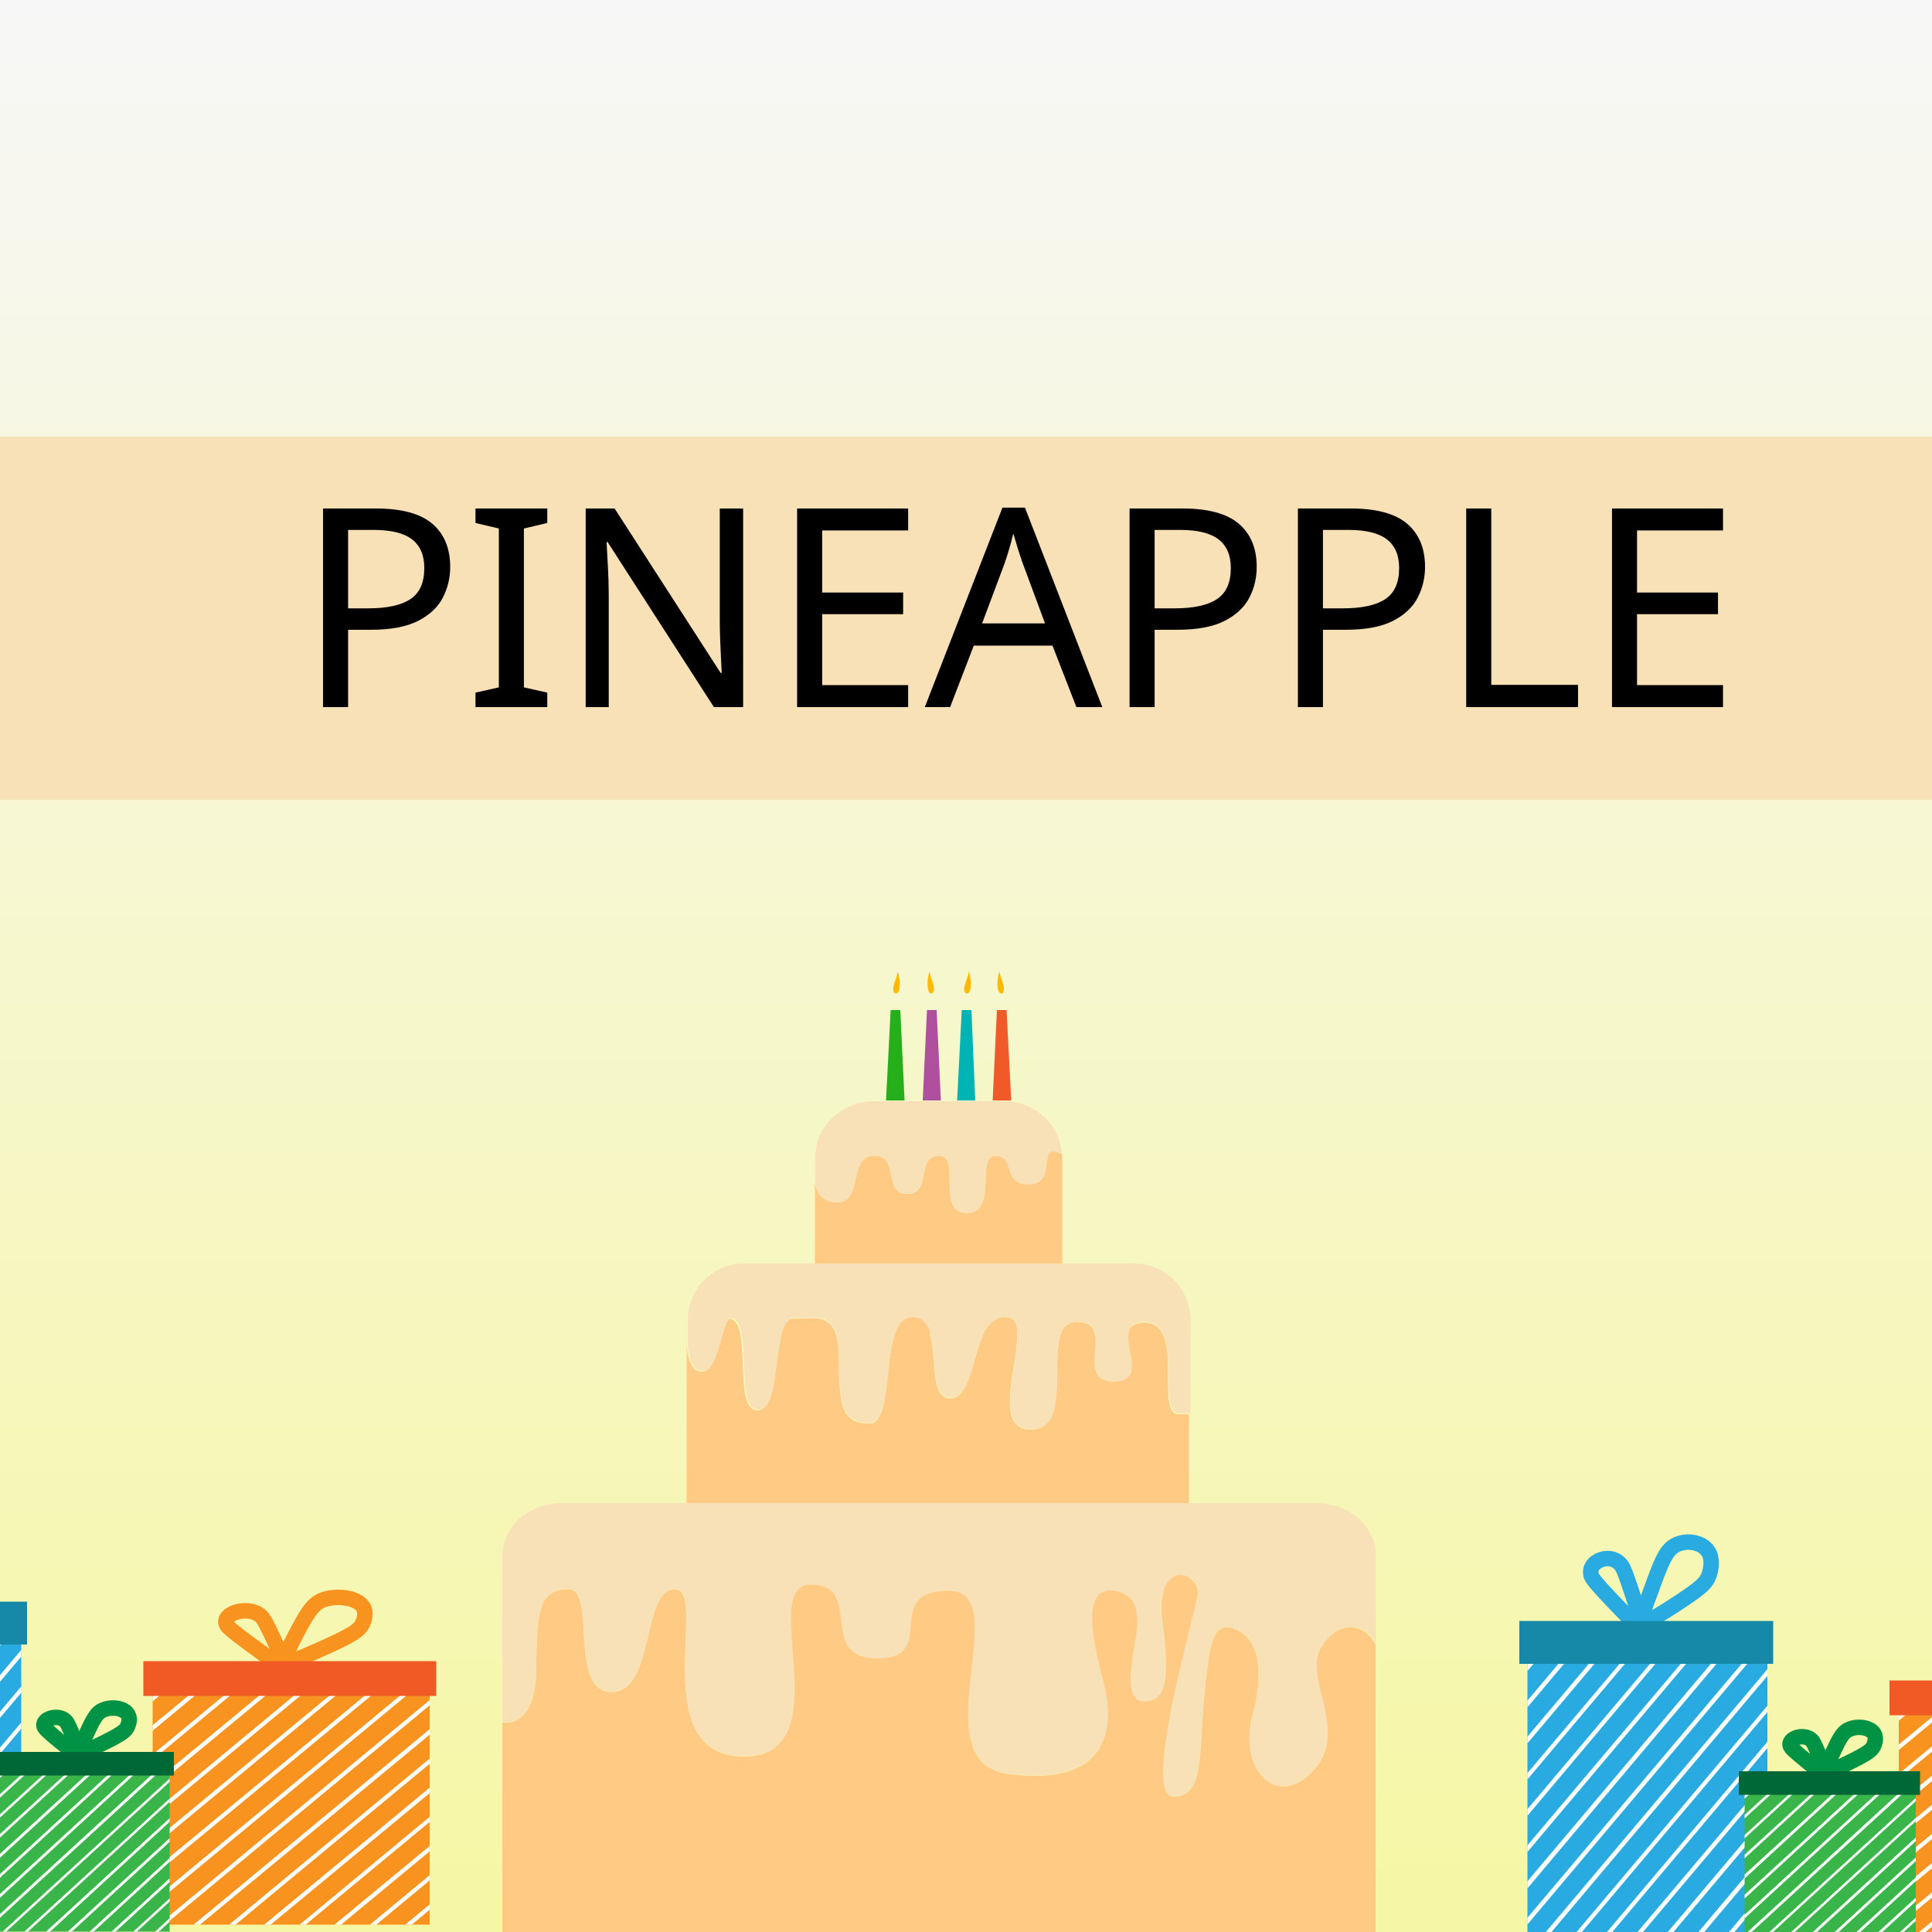
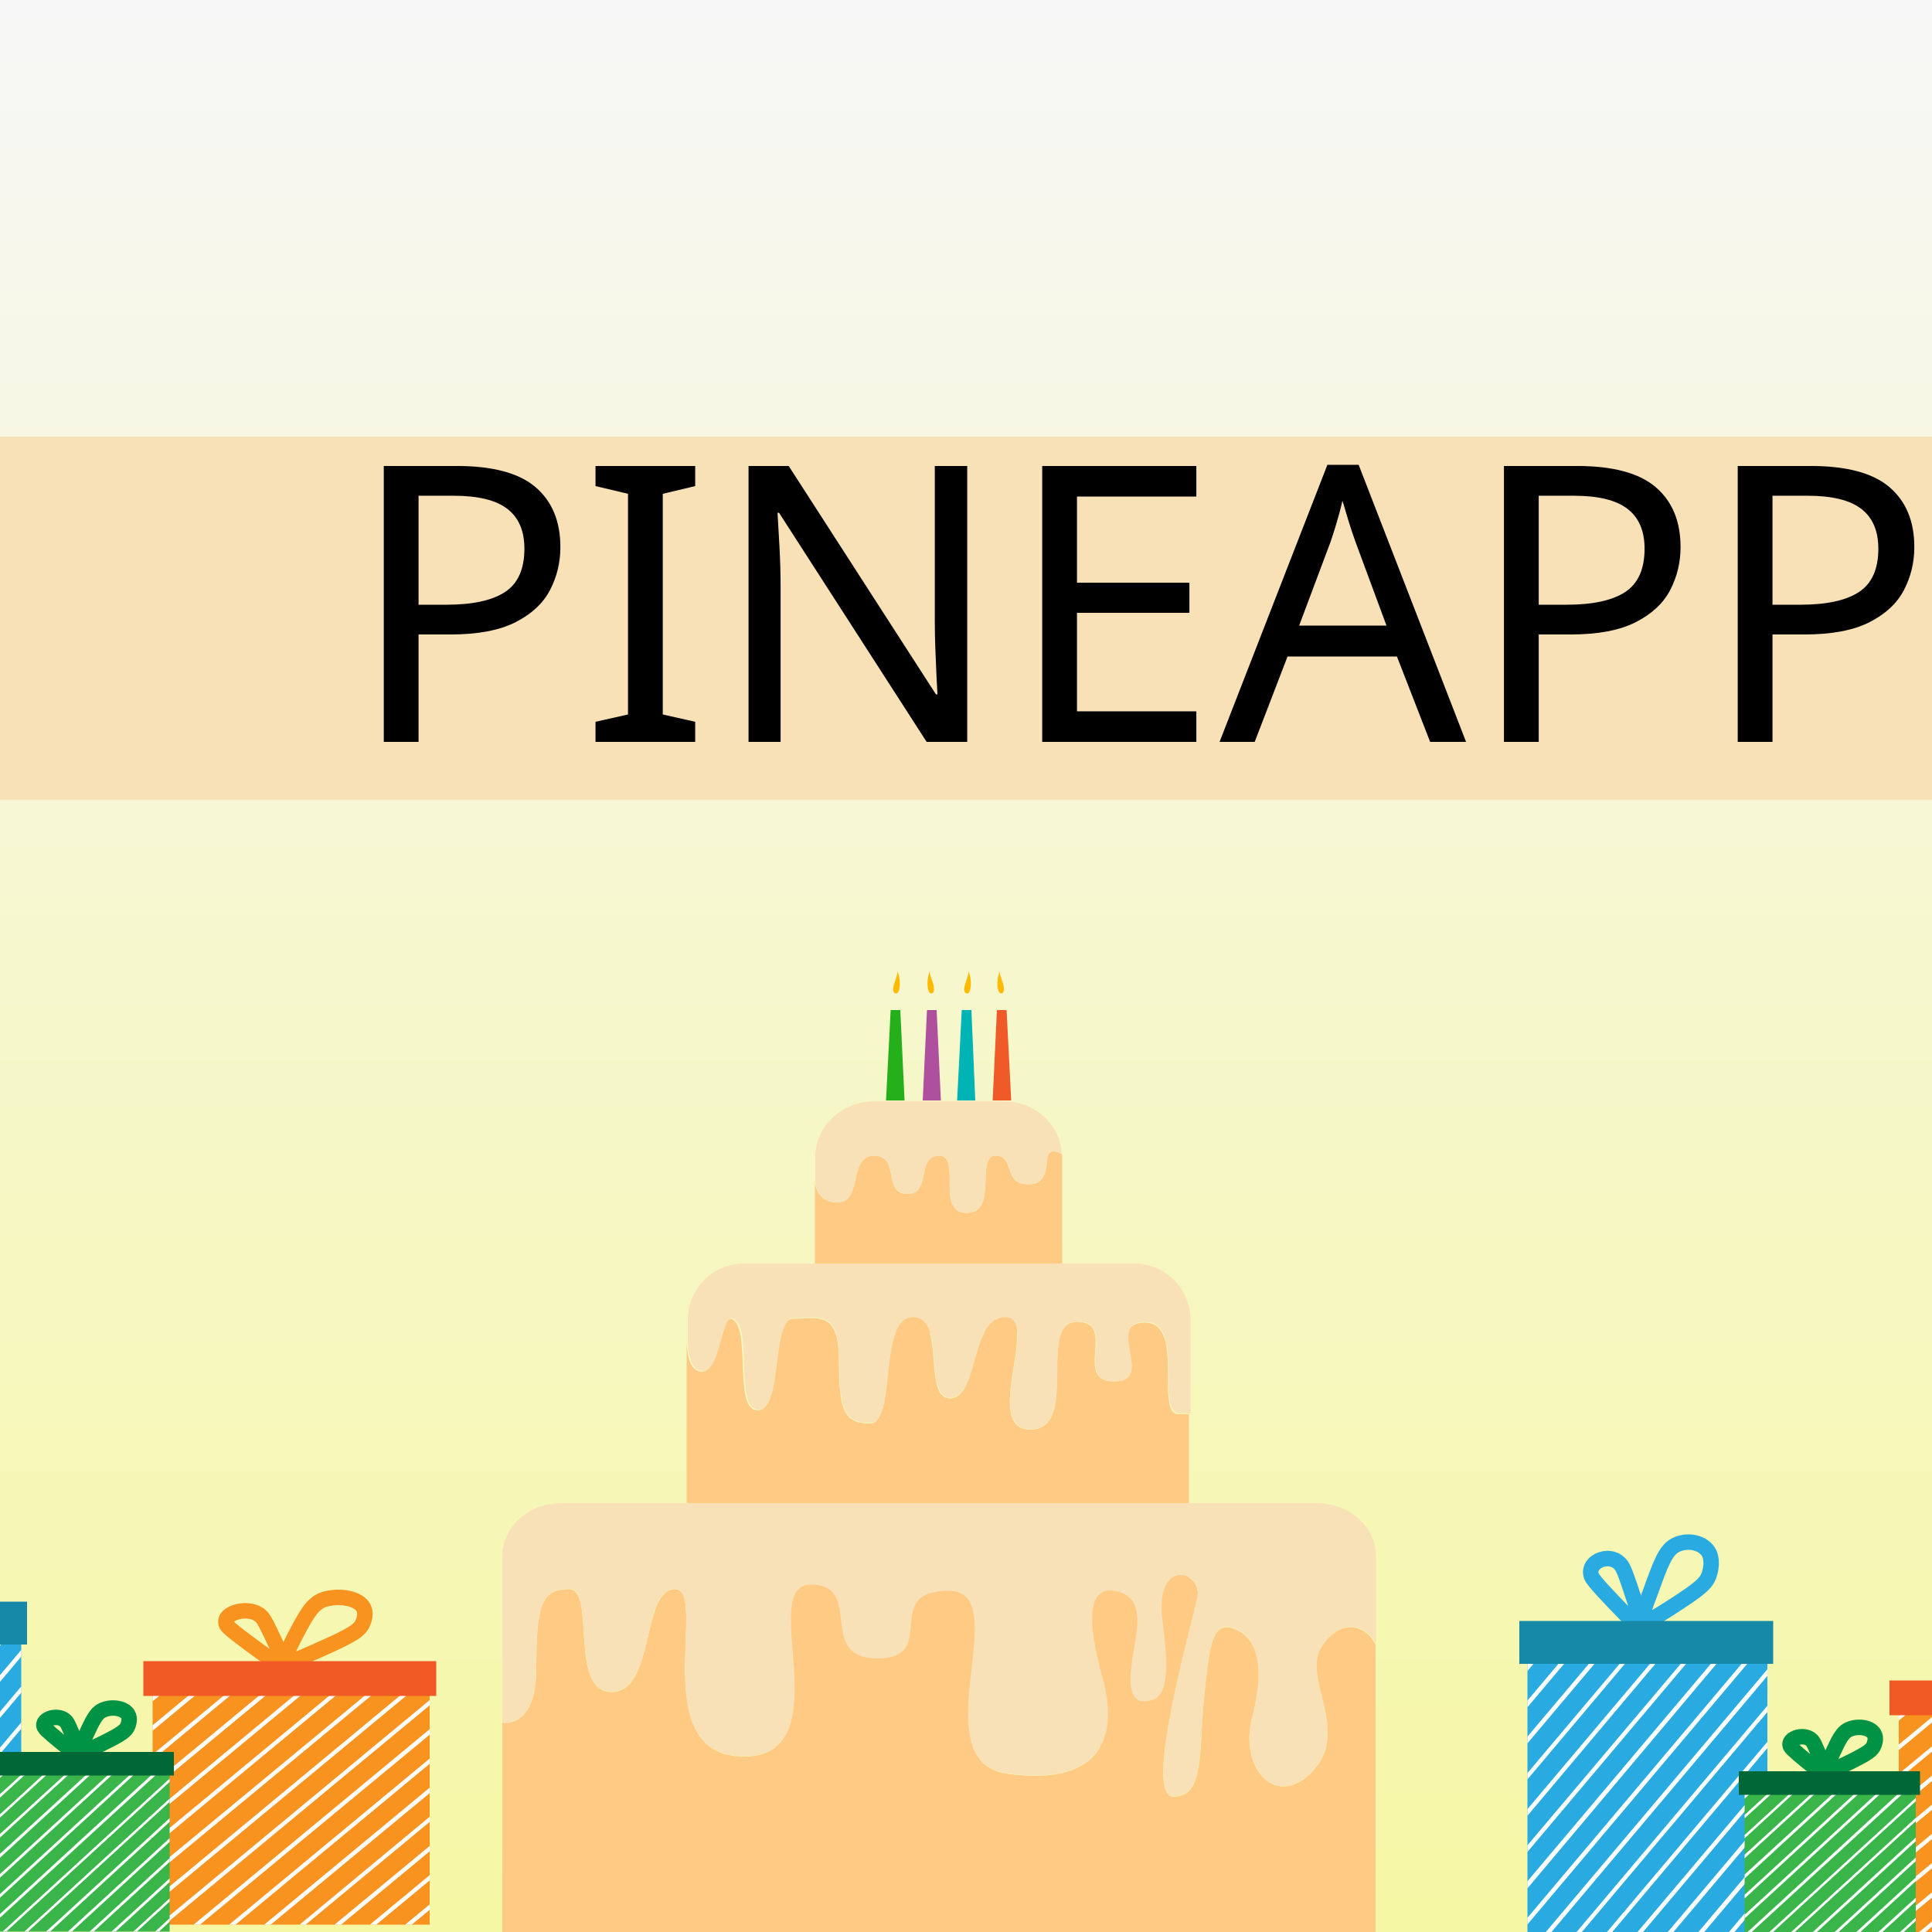
<svg xmlns="http://www.w3.org/2000/svg" xmlns:xlink="http://www.w3.org/1999/xlink" version="1.1" id="Layer_1" x="0px" y="0px" viewBox="0 0 500 500" style="enable-background:new 0 0 500 500;" xml:space="preserve">
  <style type="text/css">
- 	.st0{opacity:0.48;fill:url(#SVGID_1_);}
+ 	.st0{opacity:0.48;fill:url(#SVGID_1_);enable-background:new    ;}
	.st1{fill:#FFCA83;}
	.st2{fill:#F9E1B7;}
	.st3{fill:#FFBA00;}
	.st4{fill:#25AF1B;}
	.st5{fill:#AF509F;}
	.st6{fill:#00B4B6;}
	.st7{fill:#F05A28;}
	.st8{fill:#29ABE2;}
	.st9{clip-path:url(#SVGID_3_);}
	.st10{fill:#FFFFFF;}
	.st11{fill:none;stroke:#29ABE2;stroke-width:4;stroke-miterlimit:10;}
	.st12{fill:#1689A8;}
	.st13{fill:#F7931E;}
	.st14{clip-path:url(#SVGID_5_);}
	.st15{fill:none;stroke:#F7931E;stroke-width:4;stroke-miterlimit:10;}
	.st16{fill:#F15A24;}
	.st17{fill:#39B54A;}
	.st18{clip-path:url(#SVGID_7_);}
	.st19{fill:none;stroke:#009245;stroke-width:4;stroke-miterlimit:10;}
	.st20{fill:#006837;}
	.st21{clip-path:url(#SVGID_9_);}
	.st22{clip-path:url(#SVGID_11_);}
	.st23{clip-path:url(#SVGID_13_);}
- 	.st24{font-family:'MyriadPro-Regular';}
- 	.st25{font-size:72px;}
+ 	.st24{font-family:'Tw Cen MT Condensed';}
+ 	.st25{font-size:100px;}
</style>
-   <linearGradient id="SVGID_1_" gradientUnits="userSpaceOnUse" x1="250" y1="-1.122407e-008" x2="250" y2="500">
+   <linearGradient id="SVGID_1_" gradientUnits="userSpaceOnUse" x1="250" y1="500" x2="250" y2="-1.122498e-008" gradientTransform="matrix(1 0 0 -1 0 500)">
    <stop offset="0" style="stop-color:#FFFFFF" />
    <stop offset="1" style="stop-color:#FCFF51" />
  </linearGradient>
  <rect class="st0" width="500" height="500" />
  <g>
    <g>
      <g>
        <g>
-           <path class="st1" d="M266.2,306.5c-6.8,0-3.4-7.4-8.6-7.4c-5.2,0,0.8,14.8-7.4,14.8c-8.2,0-1.2-14.8-7.2-14.8      c-6,0-1.8,9.9-8.2,9.9c-6.4,0-1.8-9.9-8.6-9.9c-6.8,0-2.9,12.1-9.5,12.1c-4.4,0-5.8-3.5-5.8-5.7V331c0,7.9,7,14,15.3,14h33.4      c8.3,0,15.3-6,15.3-14v-31.7c0-0.2-0.1-0.5-0.1-0.7c-0.8-0.4-1.6-0.7-2.3-0.7C269.4,298,272.9,306.5,266.2,306.5z" />
-         </g>
-       </g>
-       <g>
-         <path class="st2" d="M259.7,285h-33.4c-8.3,0-15.3,6.4-15.3,14.3v4.3v1.9c0,2.2,1.3,5.7,5.8,5.7c6.6,0,2.7-12.1,9.4-12.1     c6.8,0,2.2,9.9,8.6,9.9c6.4,0,2.2-9.9,8.2-9.9c6,0-1,14.8,7.2,14.8c8.2,0,2.2-14.8,7.4-14.8c5.2,0,1.8,7.4,8.6,7.4     c6.8,0,3.2-8.5,6.4-8.5c0.7,0,1.4,0.3,2.2,0.7C274.4,291,267.8,285,259.7,285z" />
-       </g>
-     </g>
-     <g>
-       <g>
-         <path class="st1" d="M296.3,342.3c-10.6,0,2.8,15.2-8,15.2c-10.8,0,1-15.4-9.6-15.4c-10.6,0,0.8,27.9-12,27.9     c-12.8,0,2.6-28.9-6.6-28.9c-9.2,0-6.8,20.8-14.2,20.8c-7.4,0-0.8-20.8-9.8-20.8c-9,0-4,27.3-11,27.3c-7,0-8-4-8-16.7     c0-12.7-5.8-10.4-11.8-10.4c-6,0-3,23.7-9.2,23.7c-6.2,0-2-19.3-6-23.1c-4-3.8-3.5,13.1-8.5,13.1c-3.1,0-3.9-4.6-3.9-8.2v90.9     c0,7.9,6.2,14.5,14.6,14.5h100.9c8.3,0,14.5-6.6,14.5-14.5V366c0,0-1.5,0-2.7,0C298.7,366,306.9,342.3,296.3,342.3z" />
-       </g>
-       <g>
-         <path class="st2" d="M293.5,327H192.6c-8.3,0-14.6,6.7-14.6,14.6v1.1v3.9c0,3.5,0.8,8.2,3.9,8.2c5,0,4.7-16.9,8.6-13.1     c4,3.8-0.3,23.1,5.9,23.1c6.2,0,3.2-23.7,9.1-23.7c6,0,11.7-2.3,11.7,10.4c0,12.7,1,16.7,8,16.7c7,0,2-27.3,11-27.3     c9,0,2.4,20.8,9.8,20.8c7.4,0,5-20.8,14.2-20.8c9.2,0-6.2,29,6.6,29c12.8,0,1.4-27.9,12-27.9c10.6,0-1.2,15.5,9.6,15.5     c10.8,0-2.6-15.4,8-15.4c10.6,0,2.4,23.7,9,23.7c1.2,0,2.7,0,2.7,0v-24.4C308,333.7,301.8,327,293.5,327z" />
-       </g>
-     </g>
-     <g>
-       <g>
-         <path class="st1" d="M341.9,426.3c-4.9,7.7,7,21.1-1.4,31.2c-9.7,11.6-20.1,0.4-16.4-13.2c2-7.2,3.5-18.4-3.5-22.2     c-6.9-3.7-7.6,3.3-9,17.4c-1.4,14.1,0.2,25.5-7.9,25.5s4.9-44.8,6.2-51.6c1.4-6.8-11.3-10.5-9,6.6c2.3,17.1,0,20.4-4.9,20.4     c-4.9,0-3.5-8.6-2.5-13.8c0.9-5.3,2.5-13.2-4.6-14.7c-7.2-1.5-7.9,6.8-3.5,22.7c4.4,15.9-1.4,27.6-24.5,24.5     c-23.1-3.1,2.3-47.3-15.4-47.3c-17.7,0-2.2,17.5-18.4,17.5c-16.2,0-3.2-19.1-17.3-19.1c-14.1,0,8.3,44.4-17.3,44.4     s-9-43.3-17.8-43.3c-8.8,0-5.1,26.6-16.4,26.6c-11.3,0-3.9-26.6-11.1-26.6c-7.2,0-8.4,4.4-8.4,20.4c0,16-8.8,14.1-8.8,14.1V500     h226v-74.3C353.5,420.4,346.8,418.6,341.9,426.3z" />
-       </g>
-       <g>
-         <path class="st2" d="M340.7,389H145.3c-8.3,0-15.3,5.9-15.3,13.8v17v25.9c0,0,8.8,2,8.8-14.1c0-16,1.2-20.4,8.4-20.4     c7.2,0-0.2,26.6,11.1,26.6c11.3,0,7.6-26.6,16.4-26.6c8.8,0-7.9,43.3,17.8,43.3s3.2-44.4,17.3-44.4c14.1,0,1.2,19.1,17.3,19.1     c16.2,0,0.7-17.5,18.4-17.5c17.7,0-7.7,44.3,15.4,47.3c23.1,3.1,28.9-8.6,24.5-24.5c-4.4-15.9-3.7-24.3,3.5-22.7     c7.2,1.5,5.5,9.4,4.6,14.7c-0.9,5.3-2.3,13.8,2.5,13.8c4.9,0,7.2-3.3,4.9-20.4c-2.3-17.1,10.4-13.4,9-6.6     c-1.4,6.8-14.3,51.6-6.2,51.6s6.5-11.4,7.9-25.5c1.4-14.1,2.1-21.1,9-17.4c6.9,3.7,5.4,14.9,3.5,22.2     c-3.7,13.7,6.7,24.9,16.4,13.2c8.4-10.1-3.4-23.5,1.5-31.2c4.9-7.7,11.6-5.9,14.1-0.7v-22.9C356,394.9,349.1,389,340.7,389z" />
+           <path class="st1" d="M266.2,306.5c-6.8,0-3.4-7.4-8.6-7.4c-5.2,0,0.8,14.8-7.4,14.8c-8.2,0-1.2-14.8-7.2-14.8s-1.8,9.9-8.2,9.9      s-1.8-9.9-8.6-9.9s-2.9,12.1-9.5,12.1c-4.4,0-5.8-3.5-5.8-5.7V331c0,7.9,7,14,15.3,14h33.4c8.3,0,15.3-6,15.3-14v-31.7      c0-0.2-0.1-0.5-0.1-0.7c-0.8-0.4-1.6-0.7-2.3-0.7C269.4,298,272.9,306.5,266.2,306.5z" />
+         </g>
+       </g>
+       <g>
+         <path class="st2" d="M259.7,285h-33.4c-8.3,0-15.3,6.4-15.3,14.3v4.3v1.9c0,2.2,1.3,5.7,5.8,5.7c6.6,0,2.7-12.1,9.4-12.1     c6.8,0,2.2,9.9,8.6,9.9c6.4,0,2.2-9.9,8.2-9.9s-1,14.8,7.2,14.8c8.2,0,2.2-14.8,7.4-14.8c5.2,0,1.8,7.4,8.6,7.4     c6.8,0,3.2-8.5,6.4-8.5c0.7,0,1.4,0.3,2.2,0.7C274.4,291,267.8,285,259.7,285z" />
+       </g>
+     </g>
+     <g>
+       <g>
+         <path class="st1" d="M296.3,342.3c-10.6,0,2.8,15.2-8,15.2s1-15.4-9.6-15.4s0.8,27.9-12,27.9c-12.8,0,2.6-28.9-6.6-28.9     c-9.2,0-6.8,20.8-14.2,20.8s-0.8-20.8-9.8-20.8s-4,27.3-11,27.3s-8-4-8-16.7s-5.8-10.4-11.8-10.4s-3,23.7-9.2,23.7     s-2-19.3-6-23.1c-4-3.8-3.5,13.1-8.5,13.1c-3.1,0-3.9-4.6-3.9-8.2v90.9c0,7.9,6.2,14.5,14.6,14.5h100.9c8.3,0,14.5-6.6,14.5-14.5     V366c0,0-1.5,0-2.7,0C298.7,366,306.9,342.3,296.3,342.3z" />
+       </g>
+       <g>
+         <path class="st2" d="M293.5,327H192.6c-8.3,0-14.6,6.7-14.6,14.6v1.1v3.9c0,3.5,0.8,8.2,3.9,8.2c5,0,4.7-16.9,8.6-13.1     c4,3.8-0.3,23.1,5.9,23.1s3.2-23.7,9.1-23.7c6,0,11.7-2.3,11.7,10.4c0,12.7,1,16.7,8,16.7s2-27.3,11-27.3s2.4,20.8,9.8,20.8     c7.4,0,5-20.8,14.2-20.8s-6.2,29,6.6,29c12.8,0,1.4-27.9,12-27.9s-1.2,15.5,9.6,15.5c10.8,0-2.6-15.4,8-15.4s2.4,23.7,9,23.7     c1.2,0,2.7,0,2.7,0v-24.4C308,333.7,301.8,327,293.5,327z" />
+       </g>
+     </g>
+     <g>
+       <g>
+         <path class="st1" d="M341.9,426.3c-4.9,7.7,7,21.1-1.4,31.2c-9.7,11.6-20.1,0.4-16.4-13.2c2-7.2,3.5-18.4-3.5-22.2     c-6.9-3.7-7.6,3.3-9,17.4s0.2,25.5-7.9,25.5s4.9-44.8,6.2-51.6c1.4-6.8-11.3-10.5-9,6.6s0,20.4-4.9,20.4s-3.5-8.6-2.5-13.8     c0.9-5.3,2.5-13.2-4.6-14.7c-7.2-1.5-7.9,6.8-3.5,22.7c4.4,15.9-1.4,27.6-24.5,24.5s2.3-47.3-15.4-47.3s-2.2,17.5-18.4,17.5     s-3.2-19.1-17.3-19.1s8.3,44.4-17.3,44.4s-9-43.3-17.8-43.3s-5.1,26.6-16.4,26.6c-11.3,0-3.9-26.6-11.1-26.6     c-7.2,0-8.4,4.4-8.4,20.4s-8.8,14.1-8.8,14.1V500h226v-74.3C353.5,420.4,346.8,418.6,341.9,426.3z" />
+       </g>
+       <g>
+         <path class="st2" d="M340.7,389H145.3c-8.3,0-15.3,5.9-15.3,13.8v17v25.9c0,0,8.8,2,8.8-14.1c0-16,1.2-20.4,8.4-20.4     s-0.2,26.6,11.1,26.6s7.6-26.6,16.4-26.6c8.8,0-7.9,43.3,17.8,43.3s3.2-44.4,17.3-44.4s1.2,19.1,17.3,19.1     c16.2,0,0.7-17.5,18.4-17.5s-7.7,44.3,15.4,47.3c23.1,3.1,28.9-8.6,24.5-24.5s-3.7-24.3,3.5-22.7c7.2,1.5,5.5,9.4,4.6,14.7     c-0.9,5.3-2.3,13.8,2.5,13.8c4.9,0,7.2-3.3,4.9-20.4c-2.3-17.1,10.4-13.4,9-6.6s-14.3,51.6-6.2,51.6s6.5-11.4,7.9-25.5     s2.1-21.1,9-17.4s5.4,14.9,3.5,22.2c-3.7,13.7,6.7,24.9,16.4,13.2c8.4-10.1-3.4-23.5,1.5-31.2s11.6-5.9,14.1-0.7v-22.9     C356,394.9,349.1,389,340.7,389z" />
      </g>
    </g>
    <g>
      <g>
        <path class="st3" d="M231.9,257.1c1.1,0,1.3-3.4,0.4-5.7c-0.1,1.3-0.8,2.6-1,3.6C231.1,255.8,231,257.1,231.9,257.1z" />
        <polygon class="st4" points="229.3,284.8 234.1,284.8 233,261.4 230.5,261.4    " />
      </g>
      <g>
        <path class="st3" d="M241,257.1c-1.1,0-1.3-3.4-0.4-5.7c0.1,1.3,0.8,2.6,1,3.6C241.8,255.8,241.8,257.1,241,257.1z" />
        <polygon class="st5" points="243.5,284.8 238.8,284.8 239.9,261.4 242.4,261.4    " />
      </g>
      <g>
        <path class="st3" d="M250.3,257.1c1.1,0,1.3-3.4,0.4-5.7c-0.1,1.3-0.8,2.6-1,3.6C249.4,255.8,249.4,257.1,250.3,257.1z" />
        <polygon class="st6" points="247.7,284.8 252.4,284.8 251.4,261.4 248.9,261.4    " />
      </g>
      <g>
        <path class="st3" d="M259.1,257.1c-1.1,0-1.3-3.4-0.4-5.7c0.1,1.3,0.8,2.6,1,3.6C259.9,255.8,259.9,257.1,259.1,257.1z" />
        <polygon class="st7" points="261.7,284.8 256.9,284.8 258,261.4 260.5,261.4    " />
      </g>
    </g>
  </g>
  <g>
    <rect x="395.3" y="428.4" class="st8" width="62.1" height="75.6" />
    <g>
      <g>
        <g>
          <g>
            <g>
              <g>
                <g>
                  <g>
                    <g>
                      <g>
                        <g>
                          <g>
-                             <defs>
-                               <rect id="SVGID_2_" x="395.3" y="428.4" width="62.1" height="75.6" />
-                             </defs>
-                             <clipPath id="SVGID_3_">
-                               <use xlink:href="#SVGID_2_" style="overflow:visible;" />
-                             </clipPath>
-                             <g class="st9">
-                               <polygon class="st10" points="424.2,388.8 359.1,466 358.4,465.1 423.5,388               " />
-                               <polygon class="st10" points="428.1,393.5 363.1,470.7 362.4,469.8 427.4,392.6               " />
-                               <polygon class="st10" points="432.1,398.2 367,475.4 366.3,474.5 431.4,397.3               " />
-                               <polygon class="st10" points="436,402.9 371,480 370.2,479.2 435.3,402               " />
-                               <polygon class="st10" points="440,407.5 374.9,484.7 374.2,483.9 439.3,406.7               " />
-                               <polygon class="st10" points="443.9,412.2 378.9,489.4 378.1,488.6 443.2,411.4               " />
-                               <polygon class="st10" points="447.9,416.9 382.8,494.1 382.1,493.2 447.2,416.1               " />
-                               <polygon class="st10" points="451.8,421.6 386.8,498.8 386,497.9 451.1,420.7               " />
-                               <polygon class="st10" points="455.8,426.3 390.7,503.5 390,502.6 455.1,425.4               " />
-                               <polygon class="st10" points="459.7,431 394.7,508.1 393.9,507.3 459,430.1               " />
-                               <polygon class="st10" points="463.7,435.6 398.6,512.8 397.9,512 463,434.8               " />
-                               <polygon class="st10" points="467.6,440.3 402.5,517.5 401.8,516.7 466.9,439.5               " />
-                               <polygon class="st10" points="471.6,445 406.5,522.2 405.8,521.3 470.9,444.2               " />
-                               <polygon class="st10" points="475.5,449.7 410.4,526.9 409.7,526 474.8,448.8               " />
-                               <polygon class="st10" points="479.5,454.4 414.4,531.6 413.7,530.7 478.7,453.5               " />
-                               <polygon class="st10" points="483.4,459.1 418.3,536.2 417.6,535.4 482.7,458.2               " />
-                               <polygon class="st10" points="487.4,463.7 422.3,540.9 421.6,540.1 486.6,462.9               " />
+                             <g>
+                               <defs>
+                                 <rect id="SVGID_2_" x="395.3" y="428.4" width="62.1" height="75.6" />
+                               </defs>
+                               <clipPath id="SVGID_3_">
+                                 <use xlink:href="#SVGID_2_" style="overflow:visible;" />
+                               </clipPath>
+                               <g class="st9">
+                                 <polygon class="st10" points="424.2,388.8 359.1,466 358.4,465.1 423.5,388                " />
+                                 <polygon class="st10" points="428.1,393.5 363.1,470.7 362.4,469.8 427.4,392.6                " />
+                                 <polygon class="st10" points="432.1,398.2 367,475.4 366.3,474.5 431.4,397.3                " />
+                                 <polygon class="st10" points="436,402.9 371,480 370.2,479.2 435.3,402                " />
+                                 <polygon class="st10" points="440,407.5 374.9,484.7 374.2,483.9 439.3,406.7                " />
+                                 <polygon class="st10" points="443.9,412.2 378.9,489.4 378.1,488.6 443.2,411.4                " />
+                                 <polygon class="st10" points="447.9,416.9 382.8,494.1 382.1,493.2 447.2,416.1                " />
+                                 <polygon class="st10" points="451.8,421.6 386.8,498.8 386,497.9 451.1,420.7                " />
+                                 <polygon class="st10" points="455.8,426.3 390.7,503.5 390,502.6 455.1,425.4                " />
+                                 <polygon class="st10" points="459.7,431 394.7,508.1 393.9,507.3 459,430.1                " />
+                                 <polygon class="st10" points="463.7,435.6 398.6,512.8 397.9,512 463,434.8                " />
+                                 <polygon class="st10" points="467.6,440.3 402.5,517.5 401.8,516.7 466.9,439.5                " />
+                                 <polygon class="st10" points="471.6,445 406.5,522.2 405.8,521.3 470.9,444.2                " />
+                                 <polygon class="st10" points="475.5,449.7 410.4,526.9 409.7,526 474.8,448.8                " />
+                                 <polygon class="st10" points="479.5,454.4 414.4,531.6 413.7,530.7 478.7,453.5                " />
+                                 <polygon class="st10" points="483.4,459.1 418.3,536.2 417.6,535.4 482.7,458.2                " />
+                                 <polygon class="st10" points="487.4,463.7 422.3,540.9 421.6,540.1 486.6,462.9                " />
+                               </g>
                            </g>
                          </g>
                        </g>
                      </g>
                    </g>
                  </g>
                </g>
              </g>
            </g>
          </g>
        </g>
      </g>
    </g>
    <path class="st11" d="M425.5,419.3c0.5,0.6,1.7,0.1,7.3-3.5c7.4-4.8,8.9-6.1,9.6-8.5c0.2-0.6,0.9-3.1,0-5.2c-1.4-3-5.8-3.8-8.8-2.2   c-2.6,1.3-3.9,5-6.5,12.2C425.6,416,424.7,418.5,425.5,419.3z" />
    <path class="st11" d="M427.4,425.2c0.7-0.3-14.5-14.8-15.5-17.2c-1.6-4.1,5.7-6.9,8.1-2.2C421.7,409,426.2,425.7,427.4,425.2z" />
    <path class="st12" d="M458.9,430.6h-65.7v-11.1c11.7,0,23.3,0,35,0c10.2,0,20.4,0,30.7,0C458.9,423.2,458.9,426.9,458.9,430.6z" />
  </g>
  <g>
    <rect x="491.4" y="442.1" class="st13" width="71.7" height="61" />
    <g>
      <g>
        <g>
          <g>
            <g>
              <g>
                <g>
                  <g>
                    <g>
                      <g>
                        <g>
                          <g>
-                             <defs>
-                               <rect id="SVGID_4_" x="491.4" y="442.1" width="71.7" height="61" />
-                             </defs>
-                             <clipPath id="SVGID_5_">
-                               <use xlink:href="#SVGID_4_" style="overflow:visible;" />
-                             </clipPath>
-                             <g class="st14">
-                               <polygon class="st10" points="524.8,410.2 449.6,472.4 448.8,471.7 523.9,409.5               " />
-                               <polygon class="st10" points="529.3,413.9 454.2,476.1 453.4,475.5 528.5,413.2               " />
-                               <polygon class="st10" points="533.9,417.7 458.8,479.9 457.9,479.2 533.1,417               " />
-                               <polygon class="st10" points="538.4,421.5 463.3,483.7 462.5,483 537.6,420.8               " />
-                               <polygon class="st10" points="543,425.3 467.9,487.5 467,486.8 542.2,424.6               " />
-                               <polygon class="st10" points="547.6,429 472.4,491.2 471.6,490.6 546.7,428.3               " />
-                               <polygon class="st10" points="552.1,432.8 477,495 476.2,494.3 551.3,432.1               " />
-                               <polygon class="st10" points="556.7,436.6 481.5,498.8 480.7,498.1 555.9,435.9               " />
-                               <polygon class="st10" points="561.2,440.4 486.1,502.6 485.3,501.9 560.4,439.7               " />
-                               <polygon class="st10" points="565.8,444.1 490.7,506.3 489.8,505.7 565,443.4               " />
-                               <polygon class="st10" points="570.4,447.9 495.2,510.1 494.4,509.4 569.5,447.2               " />
-                               <polygon class="st10" points="574.9,451.7 499.8,513.9 499,513.2 574.1,451               " />
-                               <polygon class="st10" points="579.5,455.5 504.3,517.7 503.5,517 578.6,454.8               " />
-                               <polygon class="st10" points="584,459.2 508.9,521.4 508.1,520.8 583.2,458.5               " />
-                               <polygon class="st10" points="588.6,463 513.5,525.2 512.6,524.5 587.8,462.3               " />
-                               <polygon class="st10" points="593.1,466.8 518,529 517.2,528.3 592.3,466.1               " />
-                               <polygon class="st10" points="597.7,470.6 522.6,532.8 521.7,532.1 596.9,469.9               " />
+                             <g>
+                               <defs>
+                                 <rect id="SVGID_4_" x="491.4" y="442.1" width="71.7" height="61" />
+                               </defs>
+                               <clipPath id="SVGID_5_">
+                                 <use xlink:href="#SVGID_4_" style="overflow:visible;" />
+                               </clipPath>
+                               <g class="st14">
+                                 <polygon class="st10" points="524.8,410.2 449.6,472.4 448.8,471.7 523.9,409.5                " />
+                                 <polygon class="st10" points="529.3,413.9 454.2,476.1 453.4,475.5 528.5,413.2                " />
+                                 <polygon class="st10" points="533.9,417.7 458.8,479.9 457.9,479.2 533.1,417                " />
+                                 <polygon class="st10" points="538.4,421.5 463.3,483.7 462.5,483 537.6,420.8                " />
+                                 <polygon class="st10" points="543,425.3 467.9,487.5 467,486.8 542.2,424.6                " />
+                                 <polygon class="st10" points="547.6,429 472.4,491.2 471.6,490.6 546.7,428.3                " />
+                                 <polygon class="st10" points="552.1,432.8 477,495 476.2,494.3 551.3,432.1                " />
+                                 <polygon class="st10" points="556.7,436.6 481.5,498.8 480.7,498.1 555.9,435.9                " />
+                                 <polygon class="st10" points="561.2,440.4 486.1,502.6 485.3,501.9 560.4,439.7                " />
+                                 <polygon class="st10" points="565.8,444.1 490.7,506.3 489.8,505.7 565,443.4                " />
+                                 <polygon class="st10" points="570.4,447.9 495.2,510.1 494.4,509.4 569.5,447.2                " />
+                                 <polygon class="st10" points="574.9,451.7 499.8,513.9 499,513.2 574.1,451                " />
+                                 <polygon class="st10" points="579.5,455.5 504.3,517.7 503.5,517 578.6,454.8                " />
+                                 <polygon class="st10" points="584,459.2 508.9,521.4 508.1,520.8 583.2,458.5                " />
+                                 <polygon class="st10" points="588.6,463 513.5,525.2 512.6,524.5 587.8,462.3                " />
+                                 <polygon class="st10" points="593.1,466.8 518,529 517.2,528.3 592.3,466.1                " />
+                                 <polygon class="st10" points="597.7,470.6 522.6,532.8 521.7,532.1 596.9,469.9                " />
+                               </g>
                            </g>
                          </g>
                        </g>
                      </g>
                    </g>
                  </g>
                </g>
              </g>
            </g>
          </g>
        </g>
      </g>
    </g>
    <path class="st15" d="M526.3,434.7c0.6,0.5,2,0.1,8.4-2.8c8.5-3.8,10.2-4.9,11.1-6.9c0.2-0.5,1.1-2.5,0-4.2   c-1.6-2.4-6.7-3-10.2-1.8c-3,1.1-4.5,4-7.6,9.9C526.4,432.1,525.4,434.1,526.3,434.7z" />
    <path class="st15" d="M528.5,439.5c0.8-0.2-16.8-12-17.9-13.9c-1.8-3.3,6.6-5.5,9.3-1.8C521.9,426.5,527,439.9,528.5,439.5z" />
    <path class="st16" d="M564.8,443.9H489v-9c13.5,0,27,0,40.4,0c11.8,0,23.6,0,35.4,0C564.8,437.9,564.8,440.9,564.8,443.9z" />
  </g>
  <g>
    <rect x="451.5" y="463.2" class="st17" width="44.3" height="41.7" />
    <g>
      <g>
        <g>
          <g>
            <g>
              <g>
                <g>
                  <g>
                    <g>
                      <g>
                        <g>
                          <g>
-                             <defs>
-                               <rect id="SVGID_6_" x="451.5" y="463.2" width="44.3" height="41.7" />
-                             </defs>
-                             <clipPath id="SVGID_7_">
-                               <use xlink:href="#SVGID_6_" style="overflow:visible;" />
-                             </clipPath>
-                             <g class="st18">
-                               <polygon class="st10" points="472.1,441.4 425.7,484 425.2,483.5 471.6,440.9               " />
-                               <polygon class="st10" points="474.9,444 428.5,486.6 428,486.1 474.4,443.5               " />
-                               <polygon class="st10" points="477.7,446.6 431.3,489.1 430.8,488.7 477.2,446.1               " />
-                               <polygon class="st10" points="480.6,449.1 434.1,491.7 433.6,491.3 480.1,448.7               " />
-                               <polygon class="st10" points="483.4,451.7 436.9,494.3 436.4,493.8 482.9,451.3               " />
-                               <polygon class="st10" points="486.2,454.3 439.8,496.9 439.2,496.4 485.7,453.8               " />
-                               <polygon class="st10" points="489,456.9 442.6,499.5 442.1,499 488.5,456.4               " />
-                               <polygon class="st10" points="491.8,459.5 445.4,502.1 444.9,501.6 491.3,459               " />
-                               <polygon class="st10" points="494.7,462.1 448.2,504.7 447.7,504.2 494.1,461.6               " />
-                               <polygon class="st10" points="497.5,464.6 451,507.2 450.5,506.8 497,464.2               " />
-                               <polygon class="st10" points="500.3,467.2 453.8,509.8 453.3,509.4 499.8,466.8               " />
-                               <polygon class="st10" points="503.1,469.8 456.7,512.4 456.2,511.9 502.6,469.3               " />
-                               <polygon class="st10" points="505.9,472.4 459.5,515 459,514.5 505.4,471.9               " />
-                               <polygon class="st10" points="508.7,475 462.3,517.6 461.8,517.1 508.2,474.5               " />
-                               <polygon class="st10" points="511.6,477.6 465.1,520.2 464.6,519.7 511.1,477.1               " />
-                               <polygon class="st10" points="514.4,480.1 467.9,522.7 467.4,522.3 513.9,479.7               " />
-                               <polygon class="st10" points="517.2,482.7 470.8,525.3 470.2,524.9 516.7,482.3               " />
+                             <g>
+                               <defs>
+                                 <rect id="SVGID_6_" x="451.5" y="463.2" width="44.3" height="41.7" />
+                               </defs>
+                               <clipPath id="SVGID_7_">
+                                 <use xlink:href="#SVGID_6_" style="overflow:visible;" />
+                               </clipPath>
+                               <g class="st18">
+                                 <polygon class="st10" points="472.1,441.4 425.7,484 425.2,483.5 471.6,440.9                " />
+                                 <polygon class="st10" points="474.9,444 428.5,486.6 428,486.1 474.4,443.5                " />
+                                 <polygon class="st10" points="477.7,446.6 431.3,489.1 430.8,488.7 477.2,446.1                " />
+                                 <polygon class="st10" points="480.6,449.1 434.1,491.7 433.6,491.3 480.1,448.7                " />
+                                 <polygon class="st10" points="483.4,451.7 436.9,494.3 436.4,493.8 482.9,451.3                " />
+                                 <polygon class="st10" points="486.2,454.3 439.8,496.9 439.2,496.4 485.7,453.8                " />
+                                 <polygon class="st10" points="489,456.9 442.6,499.5 442.1,499 488.5,456.4                " />
+                                 <polygon class="st10" points="491.8,459.5 445.4,502.1 444.9,501.6 491.3,459                " />
+                                 <polygon class="st10" points="494.7,462.1 448.2,504.7 447.7,504.2 494.1,461.6                " />
+                                 <polygon class="st10" points="497.5,464.6 451,507.2 450.5,506.8 497,464.2                " />
+                                 <polygon class="st10" points="500.3,467.2 453.8,509.8 453.3,509.4 499.8,466.8                " />
+                                 <polygon class="st10" points="503.1,469.8 456.7,512.4 456.2,511.9 502.6,469.3                " />
+                                 <polygon class="st10" points="505.9,472.4 459.5,515 459,514.5 505.4,471.9                " />
+                                 <polygon class="st10" points="508.7,475 462.3,517.6 461.8,517.1 508.2,474.5                " />
+                                 <polygon class="st10" points="511.6,477.6 465.1,520.2 464.6,519.7 511.1,477.1                " />
+                                 <polygon class="st10" points="514.4,480.1 467.9,522.7 467.4,522.3 513.9,479.7                " />
+                                 <polygon class="st10" points="517.2,482.7 470.8,525.3 470.2,524.9 516.7,482.3                " />
+                               </g>
                            </g>
                          </g>
                        </g>
                      </g>
                    </g>
                  </g>
                </g>
              </g>
            </g>
          </g>
        </g>
      </g>
    </g>
    <path class="st19" d="M473,458.2c0.4,0.3,1.2,0.1,5.2-1.9c5.3-2.6,6.3-3.4,6.8-4.7c0.1-0.4,0.7-1.7,0-2.9c-1-1.7-4.2-2.1-6.3-1.2   c-1.9,0.7-2.8,2.7-4.7,6.8C473.1,456.4,472.5,457.7,473,458.2z" />
    <path class="st19" d="M474.4,461.5c0.5-0.1-10.4-8.2-11-9.5c-1.1-2.2,4.1-3.8,5.8-1.2C470.3,452.5,473.5,461.8,474.4,461.5z" />
    <path class="st20" d="M496.9,464.5H450v-6.1c8.3,0,16.7,0,25,0c7.3,0,14.6,0,21.9,0C496.9,460.4,496.9,462.4,496.9,464.5z" />
  </g>
  <g>
    <rect x="-56.6" y="423.4" class="st8" width="62.1" height="75.6" />
    <g>
      <g>
        <g>
          <g>
            <g>
              <g>
                <g>
                  <g>
                    <g>
                      <g>
                        <g>
                          <g>
-                             <defs>
-                               <rect id="SVGID_8_" x="-56.6" y="423.4" width="62.1" height="75.6" />
-                             </defs>
-                             <clipPath id="SVGID_9_">
-                               <use xlink:href="#SVGID_8_" style="overflow:visible;" />
-                             </clipPath>
-                             <g class="st21">
-                               <polygon class="st10" points="-27.7,383.8 -92.8,461 -93.5,460.1 -28.4,383               " />
-                               <polygon class="st10" points="-23.8,388.5 -88.8,465.7 -89.5,464.8 -24.5,387.6               " />
-                               <polygon class="st10" points="-19.8,393.2 -84.9,470.4 -85.6,469.5 -20.5,392.3               " />
-                               <polygon class="st10" points="-15.9,397.9 -80.9,475 -81.7,474.2 -16.6,397               " />
-                               <polygon class="st10" points="-11.9,402.5 -77,479.7 -77.7,478.9 -12.6,401.7               " />
-                               <polygon class="st10" points="-8,407.2 -73,484.4 -73.8,483.6 -8.7,406.4               " />
-                               <polygon class="st10" points="-4,411.9 -69.1,489.1 -69.8,488.2 -4.7,411.1               " />
-                               <polygon class="st10" points="-0.1,416.6 -65.1,493.8 -65.9,492.9 -0.8,415.7               " />
-                               <polygon class="st10" points="3.9,421.3 -61.2,498.5 -61.9,497.6 3.2,420.4               " />
-                               <polygon class="st10" points="7.8,426 -57.2,503.1 -58,502.3 7.1,425.1               " />
-                               <polygon class="st10" points="11.8,430.6 -53.3,507.8 -54,507 11.1,429.8               " />
-                               <polygon class="st10" points="15.7,435.3 -49.4,512.5 -50.1,511.7 15,434.5               " />
-                               <polygon class="st10" points="19.7,440 -45.4,517.2 -46.1,516.3 19,439.2               " />
-                               <polygon class="st10" points="23.6,444.7 -41.5,521.9 -42.2,521 22.9,443.8               " />
-                               <polygon class="st10" points="27.6,449.4 -37.5,526.6 -38.2,525.7 26.8,448.5               " />
-                               <polygon class="st10" points="31.5,454.1 -33.6,531.2 -34.3,530.4 30.8,453.2               " />
-                               <polygon class="st10" points="35.5,458.7 -29.6,535.9 -30.3,535.1 34.7,457.9               " />
+                             <g>
+                               <defs>
+                                 <rect id="SVGID_8_" x="-56.6" y="423.4" width="62.1" height="75.6" />
+                               </defs>
+                               <clipPath id="SVGID_9_">
+                                 <use xlink:href="#SVGID_8_" style="overflow:visible;" />
+                               </clipPath>
+                               <g class="st21">
+                                 <polygon class="st10" points="-27.7,383.8 -92.8,461 -93.5,460.1 -28.4,383                " />
+                                 <polygon class="st10" points="-23.8,388.5 -88.8,465.7 -89.5,464.8 -24.5,387.6                " />
+                                 <polygon class="st10" points="-19.8,393.2 -84.9,470.4 -85.6,469.5 -20.5,392.3                " />
+                                 <polygon class="st10" points="-15.9,397.9 -80.9,475 -81.7,474.2 -16.6,397                " />
+                                 <polygon class="st10" points="-11.9,402.5 -77,479.7 -77.7,478.9 -12.6,401.7                " />
+                                 <polygon class="st10" points="-8,407.2 -73,484.4 -73.8,483.6 -8.7,406.4                " />
+                                 <polygon class="st10" points="-4,411.9 -69.1,489.1 -69.8,488.2 -4.7,411.1                " />
+                                 <polygon class="st10" points="-0.1,416.6 -65.1,493.8 -65.9,492.9 -0.8,415.7                " />
+                                 <polygon class="st10" points="3.9,421.3 -61.2,498.5 -61.9,497.6 3.2,420.4                " />
+                                 <polygon class="st10" points="7.8,426 -57.2,503.1 -58,502.3 7.1,425.1                " />
+                                 <polygon class="st10" points="11.8,430.6 -53.3,507.8 -54,507 11.1,429.8                " />
+                                 <polygon class="st10" points="15.7,435.3 -49.4,512.5 -50.1,511.7 15,434.5                " />
+                                 <polygon class="st10" points="19.7,440 -45.4,517.2 -46.1,516.3 19,439.2                " />
+                                 <polygon class="st10" points="23.6,444.7 -41.5,521.9 -42.2,521 22.9,443.8                " />
+                                 <polygon class="st10" points="27.6,449.4 -37.5,526.6 -38.2,525.7 26.8,448.5                " />
+                                 <polygon class="st10" points="31.5,454.1 -33.6,531.2 -34.3,530.4 30.8,453.2                " />
+                                 <polygon class="st10" points="35.5,458.7 -29.6,535.9 -30.3,535.1 34.7,457.9                " />
+                               </g>
                            </g>
                          </g>
                        </g>
                      </g>
                    </g>
                  </g>
                </g>
              </g>
            </g>
          </g>
        </g>
      </g>
    </g>
    <path class="st11" d="M-26.4,414.3c0.5,0.6,1.7,0.1,7.3-3.5c7.4-4.8,8.9-6.1,9.6-8.5c0.2-0.6,0.9-3.1,0-5.2c-1.4-3-5.8-3.8-8.8-2.2   c-2.6,1.3-3.9,5-6.5,12.2C-26.3,411-27.2,413.5-26.4,414.3z" />
    <path class="st11" d="M-24.5,420.2c0.7-0.3-14.5-14.8-15.5-17.2c-1.6-4.1,5.7-6.9,8.1-2.2C-30.2,404-25.7,420.7-24.5,420.2z" />
    <path class="st12" d="M7,425.6h-65.7v-11.1c11.7,0,23.3,0,35,0c10.2,0,20.4,0,30.7,0C7,418.2,7,421.9,7,425.6z" />
  </g>
  <g>
    <rect x="39.5" y="437.1" class="st13" width="71.7" height="61" />
    <g>
      <g>
        <g>
          <g>
            <g>
              <g>
                <g>
                  <g>
                    <g>
                      <g>
                        <g>
                          <g>
-                             <defs>
-                               <rect id="SVGID_10_" x="39.5" y="437.1" width="71.7" height="61" />
-                             </defs>
-                             <clipPath id="SVGID_11_">
-                               <use xlink:href="#SVGID_10_" style="overflow:visible;" />
-                             </clipPath>
-                             <g class="st22">
-                               <polygon class="st10" points="72.9,405.2 -2.3,467.4 -3.1,466.7 72,404.5               " />
-                               <polygon class="st10" points="77.4,408.9 2.3,471.1 1.5,470.5 76.6,408.2               " />
-                               <polygon class="st10" points="82,412.7 6.9,474.9 6,474.2 81.2,412               " />
-                               <polygon class="st10" points="86.5,416.5 11.4,478.7 10.6,478 85.7,415.8               " />
-                               <polygon class="st10" points="91.1,420.3 16,482.5 15.1,481.8 90.3,419.6               " />
-                               <polygon class="st10" points="95.7,424 20.5,486.2 19.7,485.6 94.8,423.3               " />
-                               <polygon class="st10" points="100.2,427.8 25.1,490 24.3,489.3 99.4,427.1               " />
-                               <polygon class="st10" points="104.8,431.6 29.6,493.8 28.8,493.1 104,430.9               " />
-                               <polygon class="st10" points="109.3,435.4 34.2,497.6 33.4,496.9 108.5,434.7               " />
-                               <polygon class="st10" points="113.9,439.1 38.8,501.3 37.9,500.7 113.1,438.4               " />
-                               <polygon class="st10" points="118.5,442.9 43.3,505.1 42.5,504.4 117.6,442.2               " />
-                               <polygon class="st10" points="123,446.7 47.9,508.9 47.1,508.2 122.2,446               " />
-                               <polygon class="st10" points="127.6,450.5 52.4,512.7 51.6,512 126.7,449.8               " />
-                               <polygon class="st10" points="132.1,454.2 57,516.4 56.2,515.8 131.3,453.5               " />
-                               <polygon class="st10" points="136.7,458 61.6,520.2 60.7,519.5 135.9,457.3               " />
-                               <polygon class="st10" points="141.2,461.8 66.1,524 65.3,523.3 140.4,461.1               " />
-                               <polygon class="st10" points="145.8,465.6 70.7,527.8 69.8,527.1 145,464.9               " />
+                             <g>
+                               <defs>
+                                 <rect id="SVGID_10_" x="39.5" y="437.1" width="71.7" height="61" />
+                               </defs>
+                               <clipPath id="SVGID_11_">
+                                 <use xlink:href="#SVGID_10_" style="overflow:visible;" />
+                               </clipPath>
+                               <g class="st22">
+                                 <polygon class="st10" points="72.9,405.2 -2.3,467.4 -3.1,466.7 72,404.5                " />
+                                 <polygon class="st10" points="77.4,408.9 2.3,471.1 1.5,470.5 76.6,408.2                " />
+                                 <polygon class="st10" points="82,412.7 6.9,474.9 6,474.2 81.2,412                " />
+                                 <polygon class="st10" points="86.5,416.5 11.4,478.7 10.6,478 85.7,415.8                " />
+                                 <polygon class="st10" points="91.1,420.3 16,482.5 15.1,481.8 90.3,419.6                " />
+                                 <polygon class="st10" points="95.7,424 20.5,486.2 19.7,485.6 94.8,423.3                " />
+                                 <polygon class="st10" points="100.2,427.8 25.1,490 24.3,489.3 99.4,427.1                " />
+                                 <polygon class="st10" points="104.8,431.6 29.6,493.8 28.8,493.1 104,430.9                " />
+                                 <polygon class="st10" points="109.3,435.4 34.2,497.6 33.4,496.9 108.5,434.7                " />
+                                 <polygon class="st10" points="113.9,439.1 38.8,501.3 37.9,500.7 113.1,438.4                " />
+                                 <polygon class="st10" points="118.5,442.9 43.3,505.1 42.5,504.4 117.6,442.2                " />
+                                 <polygon class="st10" points="123,446.7 47.9,508.9 47.1,508.2 122.2,446                " />
+                                 <polygon class="st10" points="127.6,450.5 52.4,512.7 51.6,512 126.7,449.8                " />
+                                 <polygon class="st10" points="132.1,454.2 57,516.4 56.2,515.8 131.3,453.5                " />
+                                 <polygon class="st10" points="136.7,458 61.6,520.2 60.7,519.5 135.9,457.3                " />
+                                 <polygon class="st10" points="141.2,461.8 66.1,524 65.3,523.3 140.4,461.1                " />
+                                 <polygon class="st10" points="145.8,465.6 70.7,527.8 69.8,527.1 145,464.9                " />
+                               </g>
                            </g>
                          </g>
                        </g>
                      </g>
                    </g>
                  </g>
                </g>
              </g>
            </g>
          </g>
        </g>
      </g>
    </g>
    <path class="st15" d="M74.4,429.7c0.6,0.5,2,0.1,8.4-2.8c8.5-3.8,10.2-4.9,11.1-6.9c0.2-0.5,1.1-2.5,0-4.2c-1.6-2.4-6.7-3-10.2-1.8   c-3,1.1-4.5,4-7.6,9.9C74.5,427.1,73.5,429.1,74.4,429.7z" />
    <path class="st15" d="M76.6,434.5c0.8-0.2-16.8-12-17.9-13.9c-1.8-3.3,6.6-5.5,9.3-1.8C70,421.5,75.1,434.9,76.6,434.5z" />
    <path class="st16" d="M112.9,438.9H37.1v-9c13.5,0,27,0,40.4,0c11.8,0,23.6,0,35.4,0C112.9,432.9,112.9,435.9,112.9,438.9z" />
  </g>
  <g>
    <rect x="-0.4" y="458.2" class="st17" width="44.3" height="41.7" />
    <g>
      <g>
        <g>
          <g>
            <g>
              <g>
                <g>
                  <g>
                    <g>
                      <g>
                        <g>
                          <g>
-                             <defs>
-                               <rect id="SVGID_12_" x="-0.4" y="458.2" width="44.3" height="41.7" />
-                             </defs>
-                             <clipPath id="SVGID_13_">
-                               <use xlink:href="#SVGID_12_" style="overflow:visible;" />
-                             </clipPath>
-                             <g class="st23">
-                               <polygon class="st10" points="20.2,436.4 -26.2,479 -26.7,478.5 19.7,435.9               " />
-                               <polygon class="st10" points="23,439 -23.4,481.6 -23.9,481.1 22.5,438.5               " />
-                               <polygon class="st10" points="25.8,441.6 -20.6,484.1 -21.1,483.7 25.3,441.1               " />
-                               <polygon class="st10" points="28.7,444.1 -17.8,486.7 -18.3,486.3 28.2,443.7               " />
-                               <polygon class="st10" points="31.5,446.7 -15,489.3 -15.5,488.8 31,446.3               " />
-                               <polygon class="st10" points="34.3,449.3 -12.1,491.9 -12.7,491.4 33.8,448.8               " />
-                               <polygon class="st10" points="37.1,451.9 -9.3,494.5 -9.8,494 36.6,451.4               " />
-                               <polygon class="st10" points="39.9,454.5 -6.5,497.1 -7,496.6 39.4,454               " />
-                               <polygon class="st10" points="42.8,457.1 -3.7,499.7 -4.2,499.2 42.2,456.6               " />
-                               <polygon class="st10" points="45.6,459.6 -0.9,502.2 -1.4,501.8 45.1,459.2               " />
-                               <polygon class="st10" points="48.4,462.2 1.9,504.8 1.4,504.4 47.9,461.8               " />
-                               <polygon class="st10" points="51.2,464.8 4.8,507.4 4.3,506.9 50.7,464.3               " />
-                               <polygon class="st10" points="54,467.4 7.6,510 7.1,509.5 53.5,466.9               " />
-                               <polygon class="st10" points="56.8,470 10.4,512.6 9.9,512.1 56.3,469.5               " />
-                               <polygon class="st10" points="59.7,472.6 13.2,515.2 12.7,514.7 59.2,472.1               " />
-                               <polygon class="st10" points="62.5,475.1 16,517.7 15.5,517.3 62,474.7               " />
-                               <polygon class="st10" points="65.3,477.7 18.9,520.3 18.3,519.9 64.8,477.3               " />
+                             <g>
+                               <defs>
+                                 <rect id="SVGID_12_" x="-0.4" y="458.2" width="44.3" height="41.7" />
+                               </defs>
+                               <clipPath id="SVGID_13_">
+                                 <use xlink:href="#SVGID_12_" style="overflow:visible;" />
+                               </clipPath>
+                               <g class="st23">
+                                 <polygon class="st10" points="20.2,436.4 -26.2,479 -26.7,478.5 19.7,435.9                " />
+                                 <polygon class="st10" points="23,439 -23.4,481.6 -23.9,481.1 22.5,438.5                " />
+                                 <polygon class="st10" points="25.8,441.6 -20.6,484.1 -21.1,483.7 25.3,441.1                " />
+                                 <polygon class="st10" points="28.7,444.1 -17.8,486.7 -18.3,486.3 28.2,443.7                " />
+                                 <polygon class="st10" points="31.5,446.7 -15,489.3 -15.5,488.8 31,446.3                " />
+                                 <polygon class="st10" points="34.3,449.3 -12.1,491.9 -12.7,491.4 33.8,448.8                " />
+                                 <polygon class="st10" points="37.1,451.9 -9.3,494.5 -9.8,494 36.6,451.4                " />
+                                 <polygon class="st10" points="39.9,454.5 -6.5,497.1 -7,496.6 39.4,454                " />
+                                 <polygon class="st10" points="42.8,457.1 -3.7,499.7 -4.2,499.2 42.2,456.6                " />
+                                 <polygon class="st10" points="45.6,459.6 -0.9,502.2 -1.4,501.8 45.1,459.2                " />
+                                 <polygon class="st10" points="48.4,462.2 1.9,504.8 1.4,504.4 47.9,461.8                " />
+                                 <polygon class="st10" points="51.2,464.8 4.8,507.4 4.3,506.9 50.7,464.3                " />
+                                 <polygon class="st10" points="54,467.4 7.6,510 7.1,509.5 53.5,466.9                " />
+                                 <polygon class="st10" points="56.8,470 10.4,512.6 9.9,512.1 56.3,469.5                " />
+                                 <polygon class="st10" points="59.7,472.6 13.2,515.2 12.7,514.7 59.2,472.1                " />
+                                 <polygon class="st10" points="62.5,475.1 16,517.7 15.5,517.3 62,474.7                " />
+                                 <polygon class="st10" points="65.3,477.7 18.9,520.3 18.3,519.9 64.8,477.3                " />
+                               </g>
                            </g>
                          </g>
                        </g>
                      </g>
                    </g>
                  </g>
                </g>
              </g>
            </g>
          </g>
        </g>
      </g>
    </g>
    <path class="st19" d="M21.1,453.2c0.4,0.3,1.2,0.1,5.2-1.9c5.3-2.6,6.3-3.4,6.8-4.7c0.1-0.4,0.7-1.7,0-2.9c-1-1.7-4.2-2.1-6.3-1.2   c-1.9,0.7-2.8,2.7-4.7,6.8C21.2,451.4,20.6,452.7,21.1,453.2z" />
    <path class="st19" d="M22.5,456.5c0.5-0.1-10.4-8.2-11-9.5c-1.1-2.2,4.1-3.8,5.8-1.2C18.4,447.5,21.6,456.8,22.5,456.5z" />
    <path class="st20" d="M45,459.5H-1.9v-6.1c8.3,0,16.7,0,25,0c7.3,0,14.6,0,21.9,0C45,455.4,45,457.4,45,459.5z" />
  </g>
-   <rect x="-1.9" y="113" class="st2" width="521.3" height="94" />
-   <text transform="matrix(1 0 0 1 76.6206 183)" class="st24 st25">PINEAPPLE</text>
+   <rect x="-1.9" y="113" class="st2" width="503.9" height="94" />
+   <text transform="matrix(1 0 0 1 89.6206 192)" class="st24 st25">PINEAPPLE</text>
</svg>
